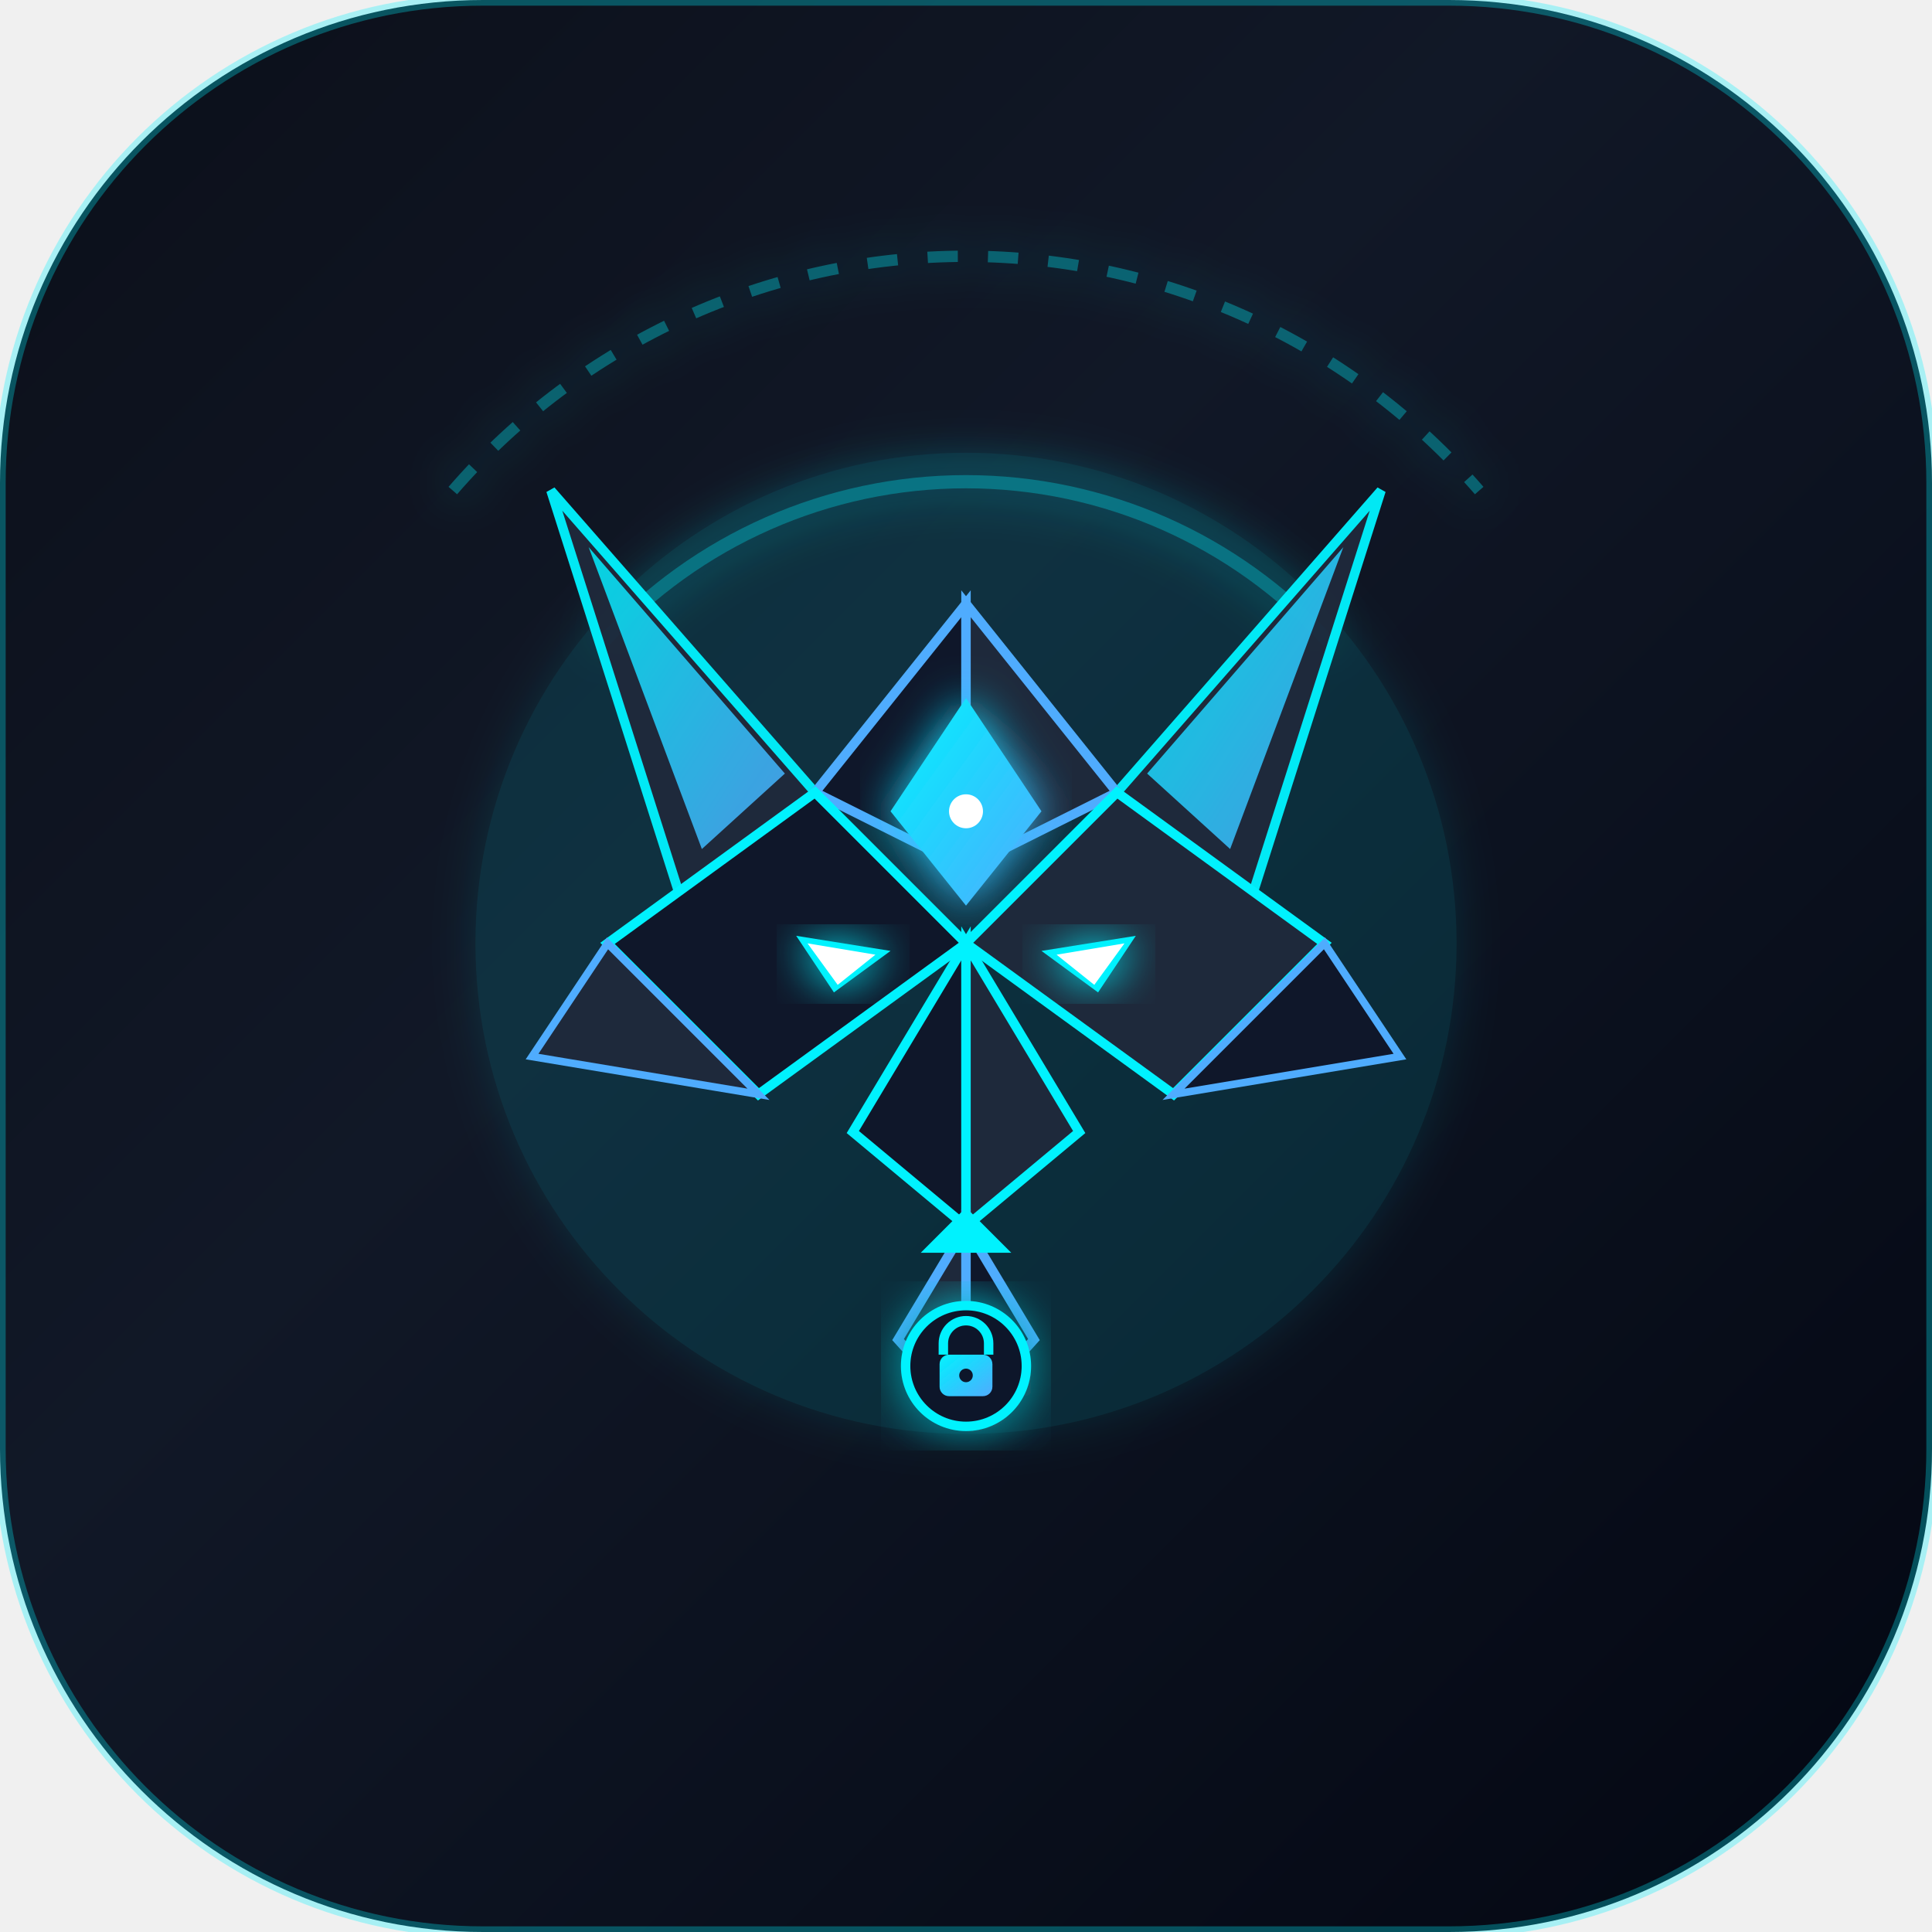
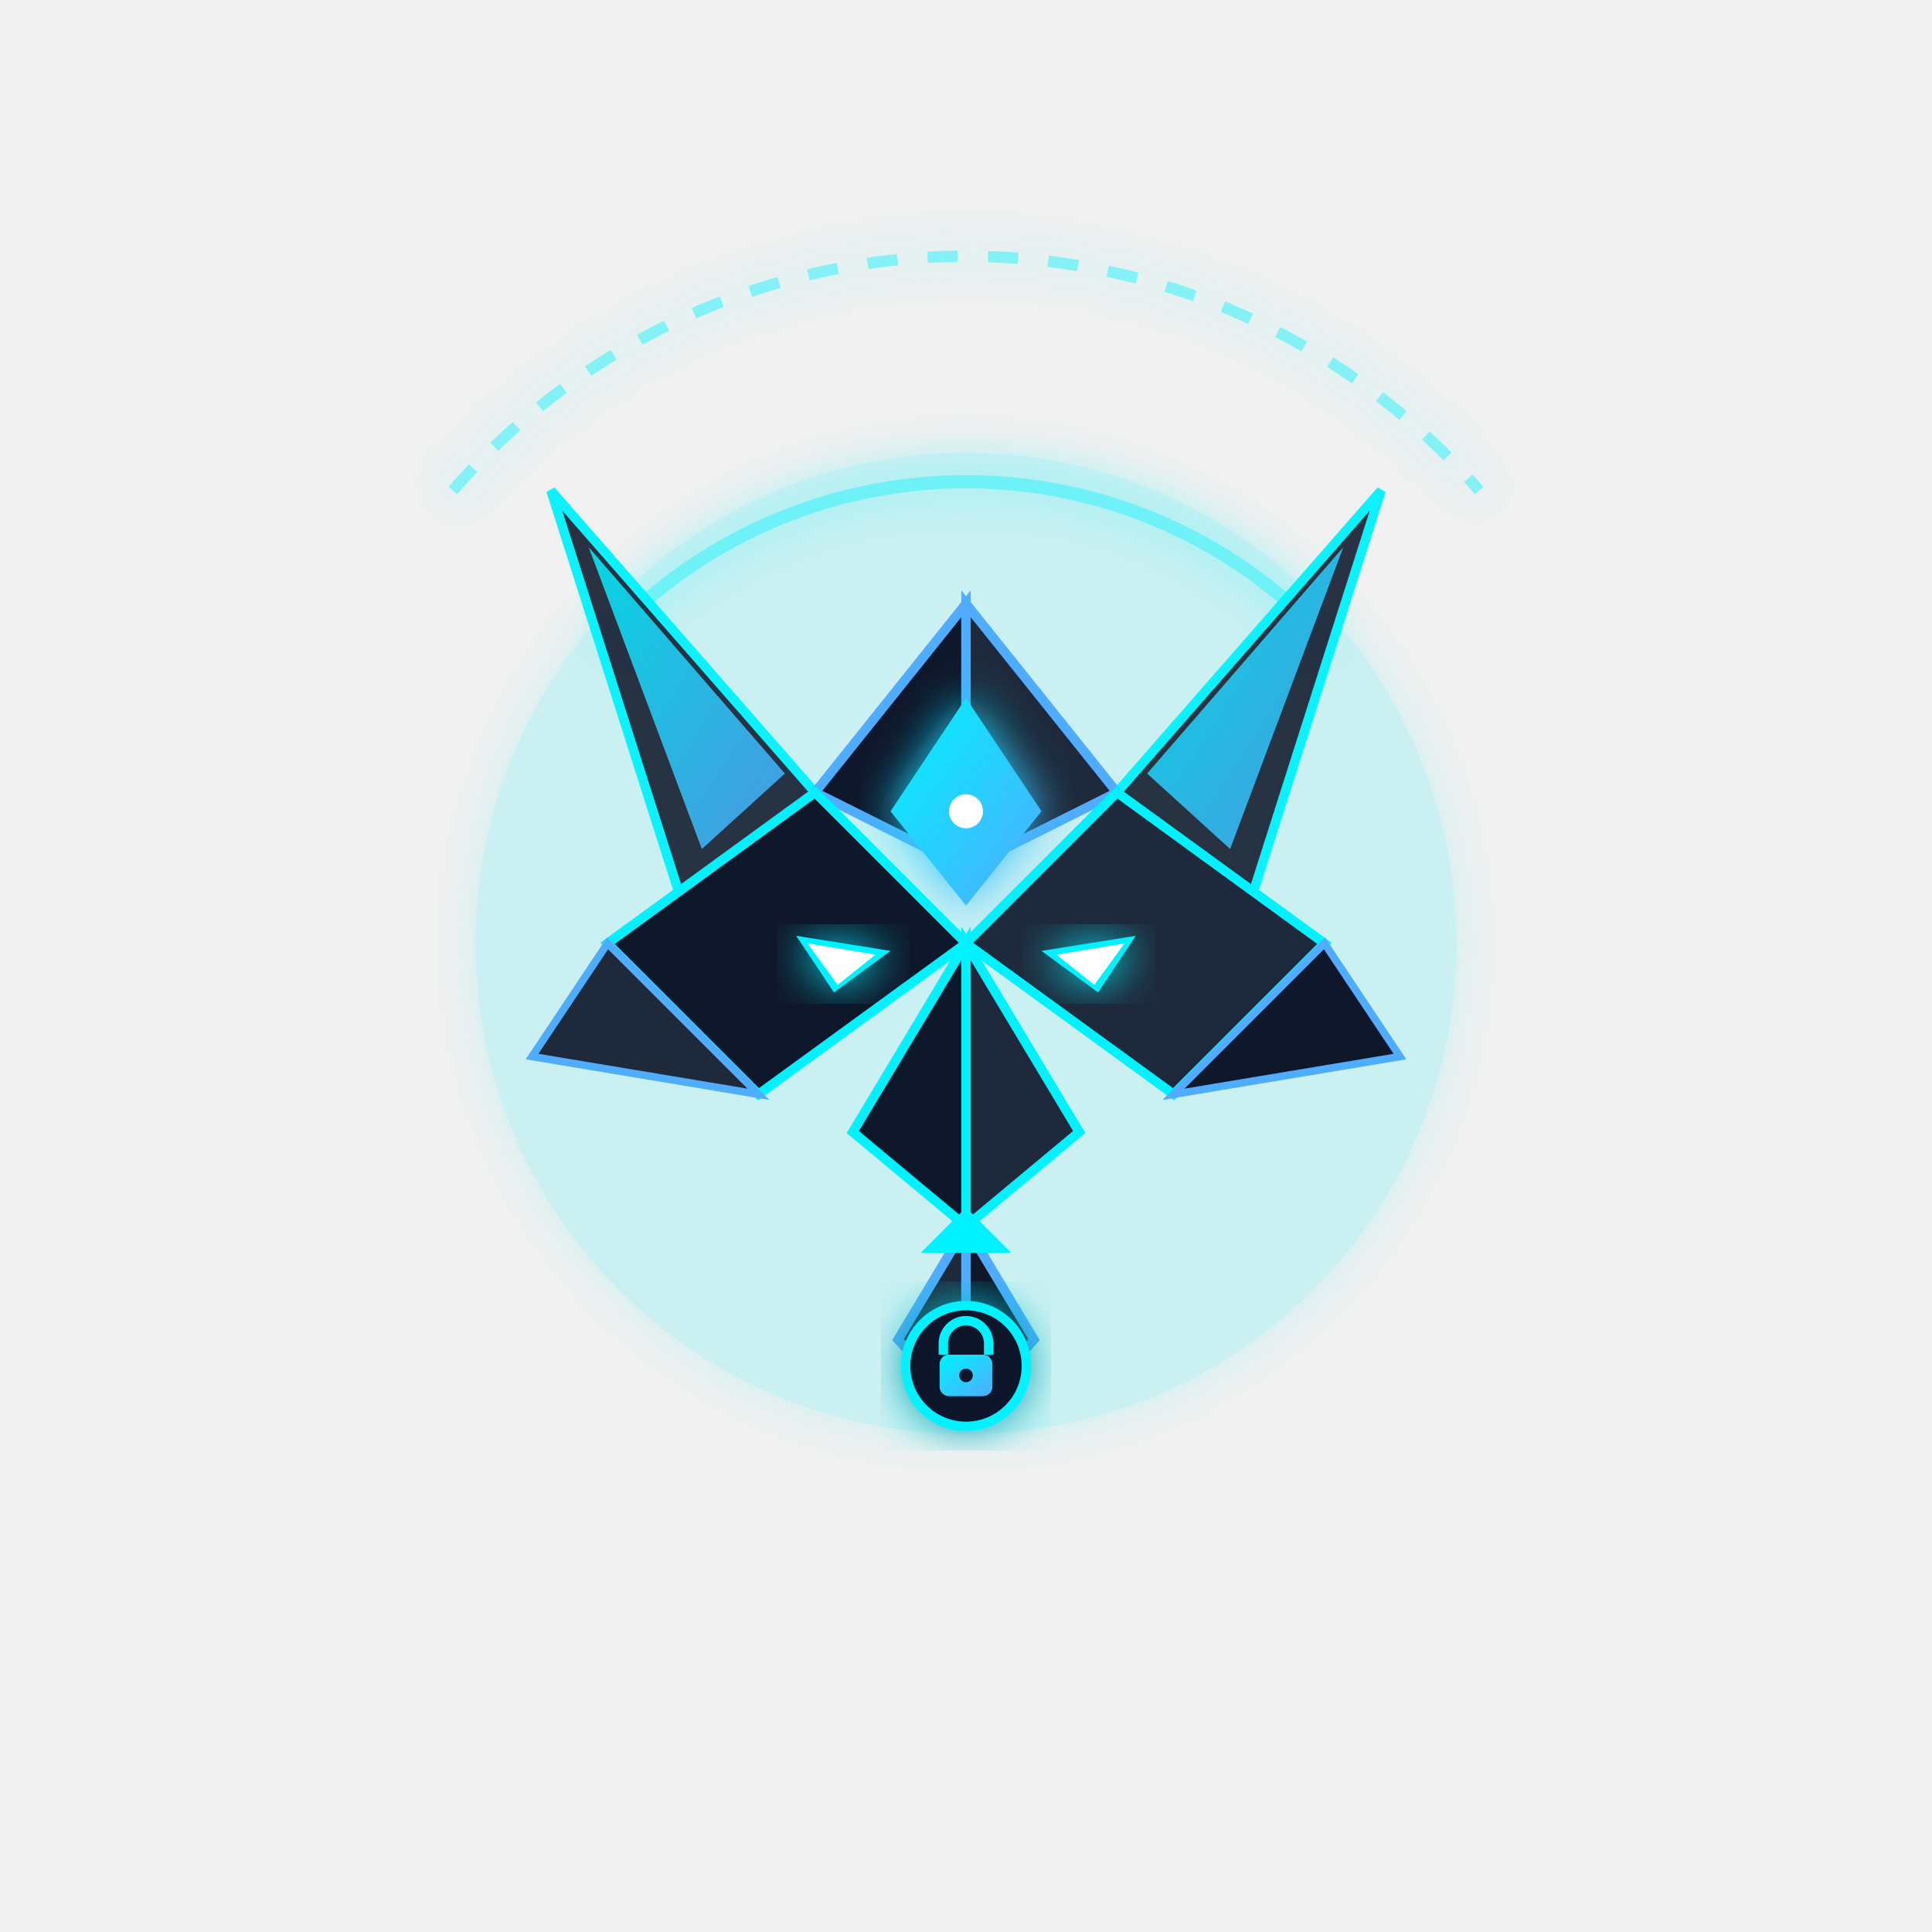
<svg xmlns="http://www.w3.org/2000/svg" viewBox="0 0 512 512" width="100%" height="100%">
  <defs>
-     <linearGradient id="icon-bg" x1="0%" y1="0%" x2="100%" y2="100%">
-       <stop offset="0%" stop-color="#0B0F19" />
-       <stop offset="40%" stop-color="#111827" />
-       <stop offset="100%" stop-color="#030712" />
-     </linearGradient>
    <linearGradient id="wolf-neon" x1="0%" y1="0%" x2="100%" y2="100%">
      <stop offset="0%" stop-color="#00F2FE" />
      <stop offset="100%" stop-color="#4FACFE" />
-     </linearGradient>
-     <linearGradient id="wolf-accent" x1="0%" y1="100%" x2="100%" y2="0%">
-       <stop offset="0%" stop-color="#38EF7D" />
-       <stop offset="100%" stop-color="#00F2FE" />
    </linearGradient>
    <filter id="icon-glow" x="-20%" y="-20%" width="140%" height="140%">
      <feGaussianBlur stdDeviation="6" result="blur" />
      <feComposite in="SourceGraphic" in2="blur" operator="over" />
    </filter>
  </defs>
-   <rect width="512" height="512" rx="128" fill="url(#icon-bg)" />
-   <rect width="512" height="512" rx="128" fill="none" stroke="#00F2FE" stroke-width="3" opacity="0.3" />
-   <g opacity="0.35" stroke="#00F2FE" stroke-width="3" fill="none" filter="url(#icon-glow)">
+   <g opacity="0.45" stroke="#00F2FE" stroke-width="3" fill="none" filter="url(#icon-glow)">
    <path d="M 120,130 A 180,180 0 0,1 392,130" stroke-dasharray="8,8" />
    <path d="M 160,170 A 130,130 0 0,1 352,170" stroke-width="3.5" />
  </g>
  <g transform="translate(256, 260)">
-     <circle cx="0" cy="-10" r="130" fill="#00F2FE" opacity="0.12" filter="url(#icon-glow)" />
+     <circle cx="0" cy="-10" r="130" fill="#00F2FE" opacity="0.16" filter="url(#icon-glow)" />
    <polygon points="-110,-130 -40,-50 -75,-20" fill="#1e293b" stroke="#00F2FE" stroke-width="2.5" opacity="0.95" />
    <polygon points="-100,-115 -48,-55 -70,-35" fill="url(#wolf-neon)" opacity="0.85" />
    <polygon points="110,-130 40,-50 75,-20" fill="#1e293b" stroke="#00F2FE" stroke-width="2.5" opacity="0.95" />
    <polygon points="100,-115 48,-55 70,-35" fill="url(#wolf-neon)" opacity="0.85" />
    <polygon points="0,-100 -40,-50 0,-30" fill="#0f172a" stroke="#4FACFE" stroke-width="2.5" />
    <polygon points="0,-100 40,-50 0,-30" fill="#1e293b" stroke="#4FACFE" stroke-width="2.5" />
    <polygon points="0,-75 -20,-45 0,-20 20,-45" fill="url(#wolf-neon)" filter="url(#icon-glow)" />
    <circle cx="0" cy="-45" r="4.5" fill="#ffffff" />
    <polygon points="-40,-50 -95,-10 -55,30 0,-10" fill="#0f172a" stroke="#00F2FE" stroke-width="2.5" />
    <polygon points="-95,-10 -115,20 -55,30" fill="#1e293b" stroke="#4FACFE" stroke-width="2" />
    <polygon points="40,-50 95,-10 55,30 0,-10" fill="#1e293b" stroke="#00F2FE" stroke-width="2.5" />
    <polygon points="95,-10 115,20 55,30" fill="#0f172a" stroke="#4FACFE" stroke-width="2" />
    <polygon points="-45,-12 -20,-8 -35,3" fill="#00F2FE" filter="url(#icon-glow)" />
    <polygon points="-42,-10 -24,-7 -34,1" fill="#FFFFFF" />
    <polygon points="45,-12 20,-8 35,3" fill="#00F2FE" filter="url(#icon-glow)" />
    <polygon points="42,-10 24,-7 34,1" fill="#FFFFFF" />
    <polygon points="0,-10 -30,40 0,65" fill="#0f172a" stroke="#00F2FE" stroke-width="2.5" />
    <polygon points="0,-10 30,40 0,65" fill="#1e293b" stroke="#00F2FE" stroke-width="2.5" />
    <polygon points="0,65 -18,95 0,115" fill="#1e293b" stroke="#4FACFE" stroke-width="2.5" />
    <polygon points="0,65 18,95 0,115" fill="#0f172a" stroke="#4FACFE" stroke-width="2.5" />
    <polygon points="0,60 -12,72 12,72" fill="#00F2FE" />
    <g transform="translate(0, 102)" filter="url(#icon-glow)">
      <circle cx="0" cy="0" r="16" fill="#0B132B" stroke="#00F2FE" stroke-width="2.5" />
      <path d="M -6,-3 L -6,-6 A 6,6 0 0,1 6,-6 L 6,-3" fill="none" stroke="#00F2FE" stroke-width="2.5" />
      <rect x="-7" y="-3" width="14" height="11" rx="2.5" fill="url(#wolf-neon)" />
      <circle cx="0" cy="2.5" r="1.8" fill="#0B132B" />
    </g>
  </g>
</svg>
